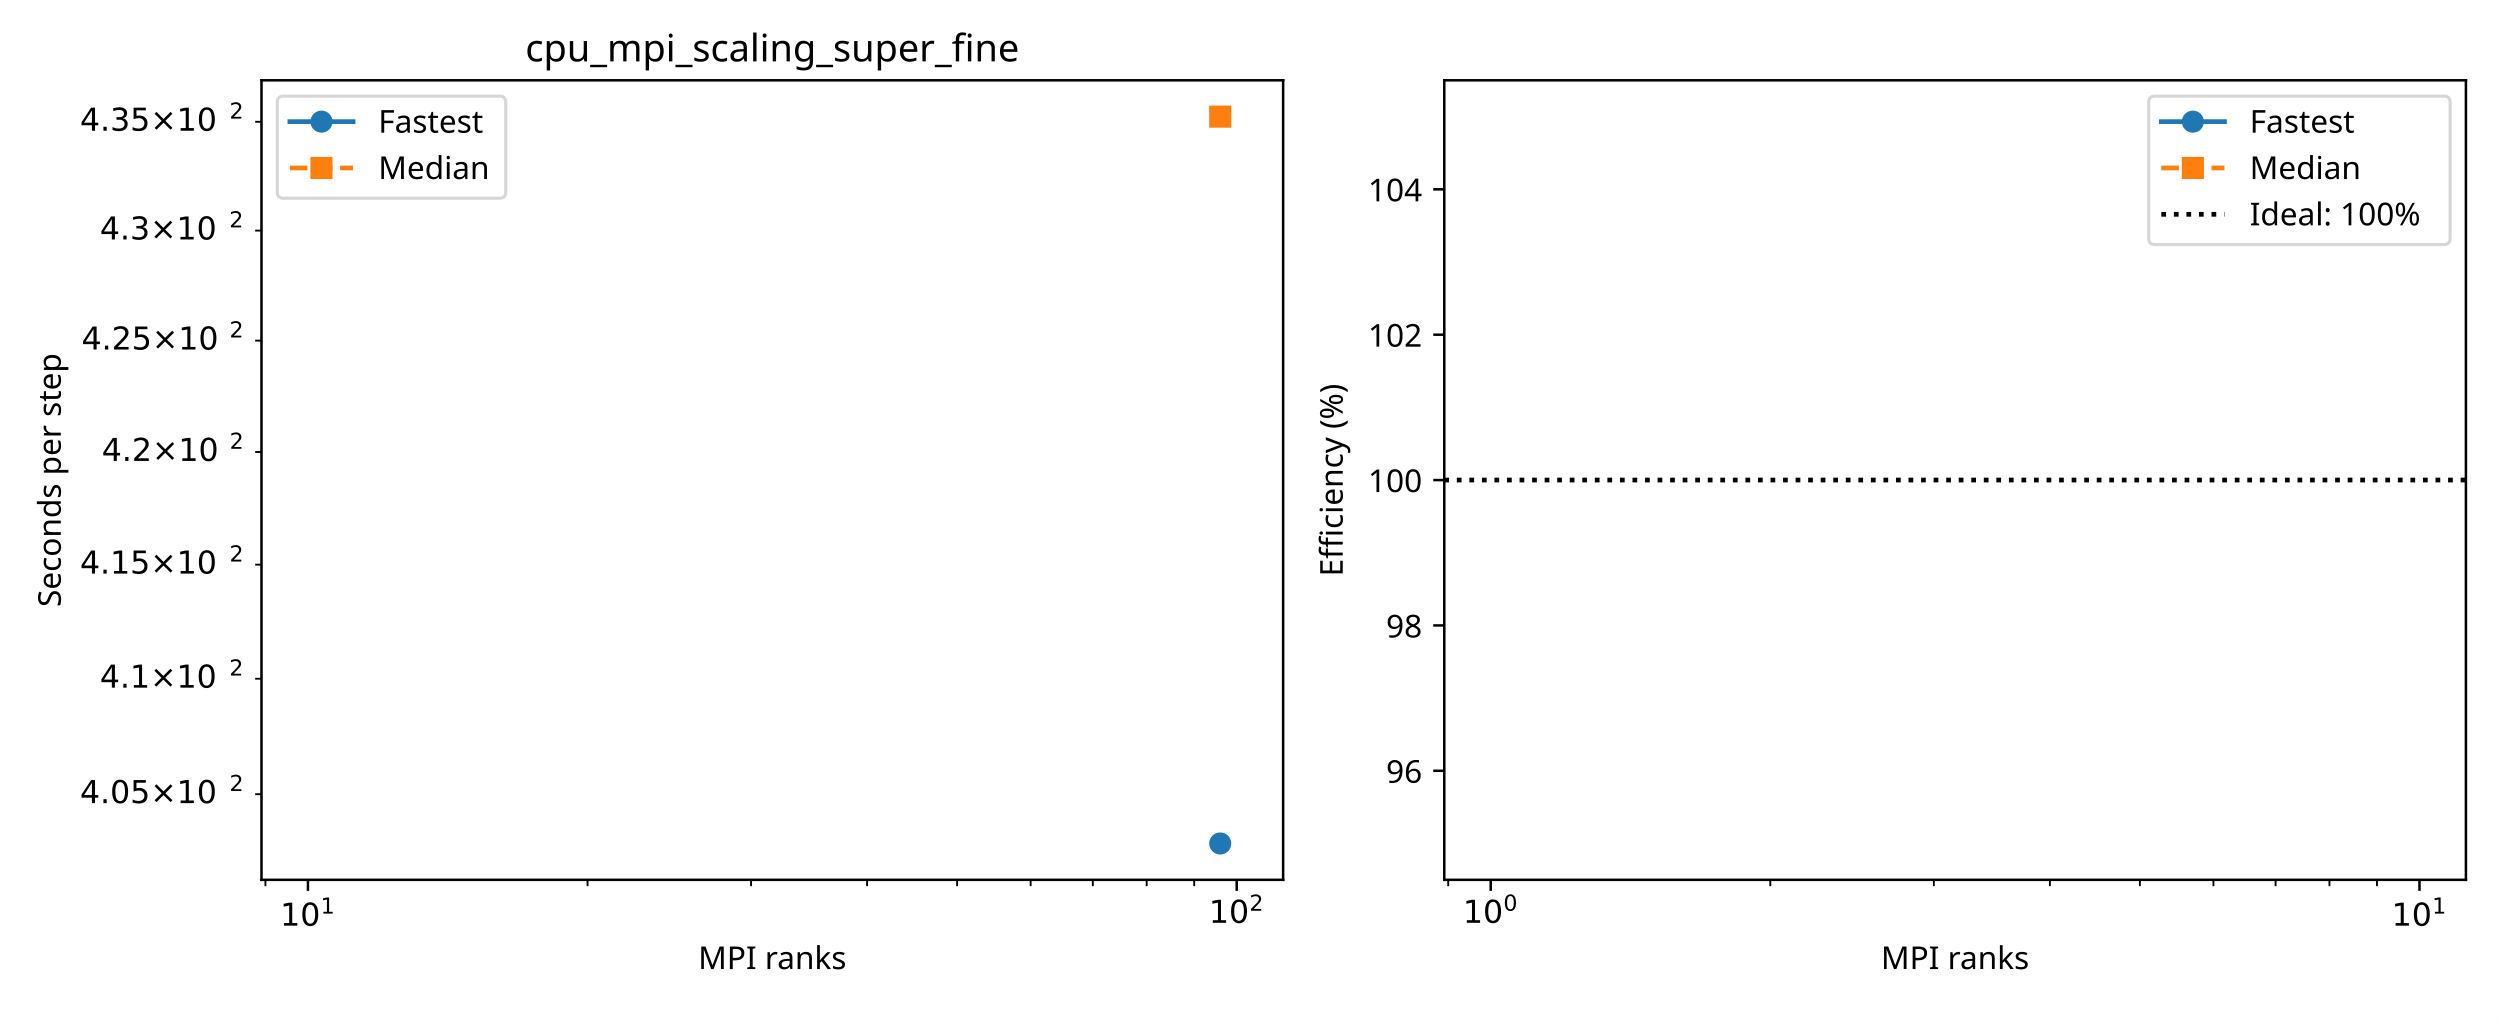
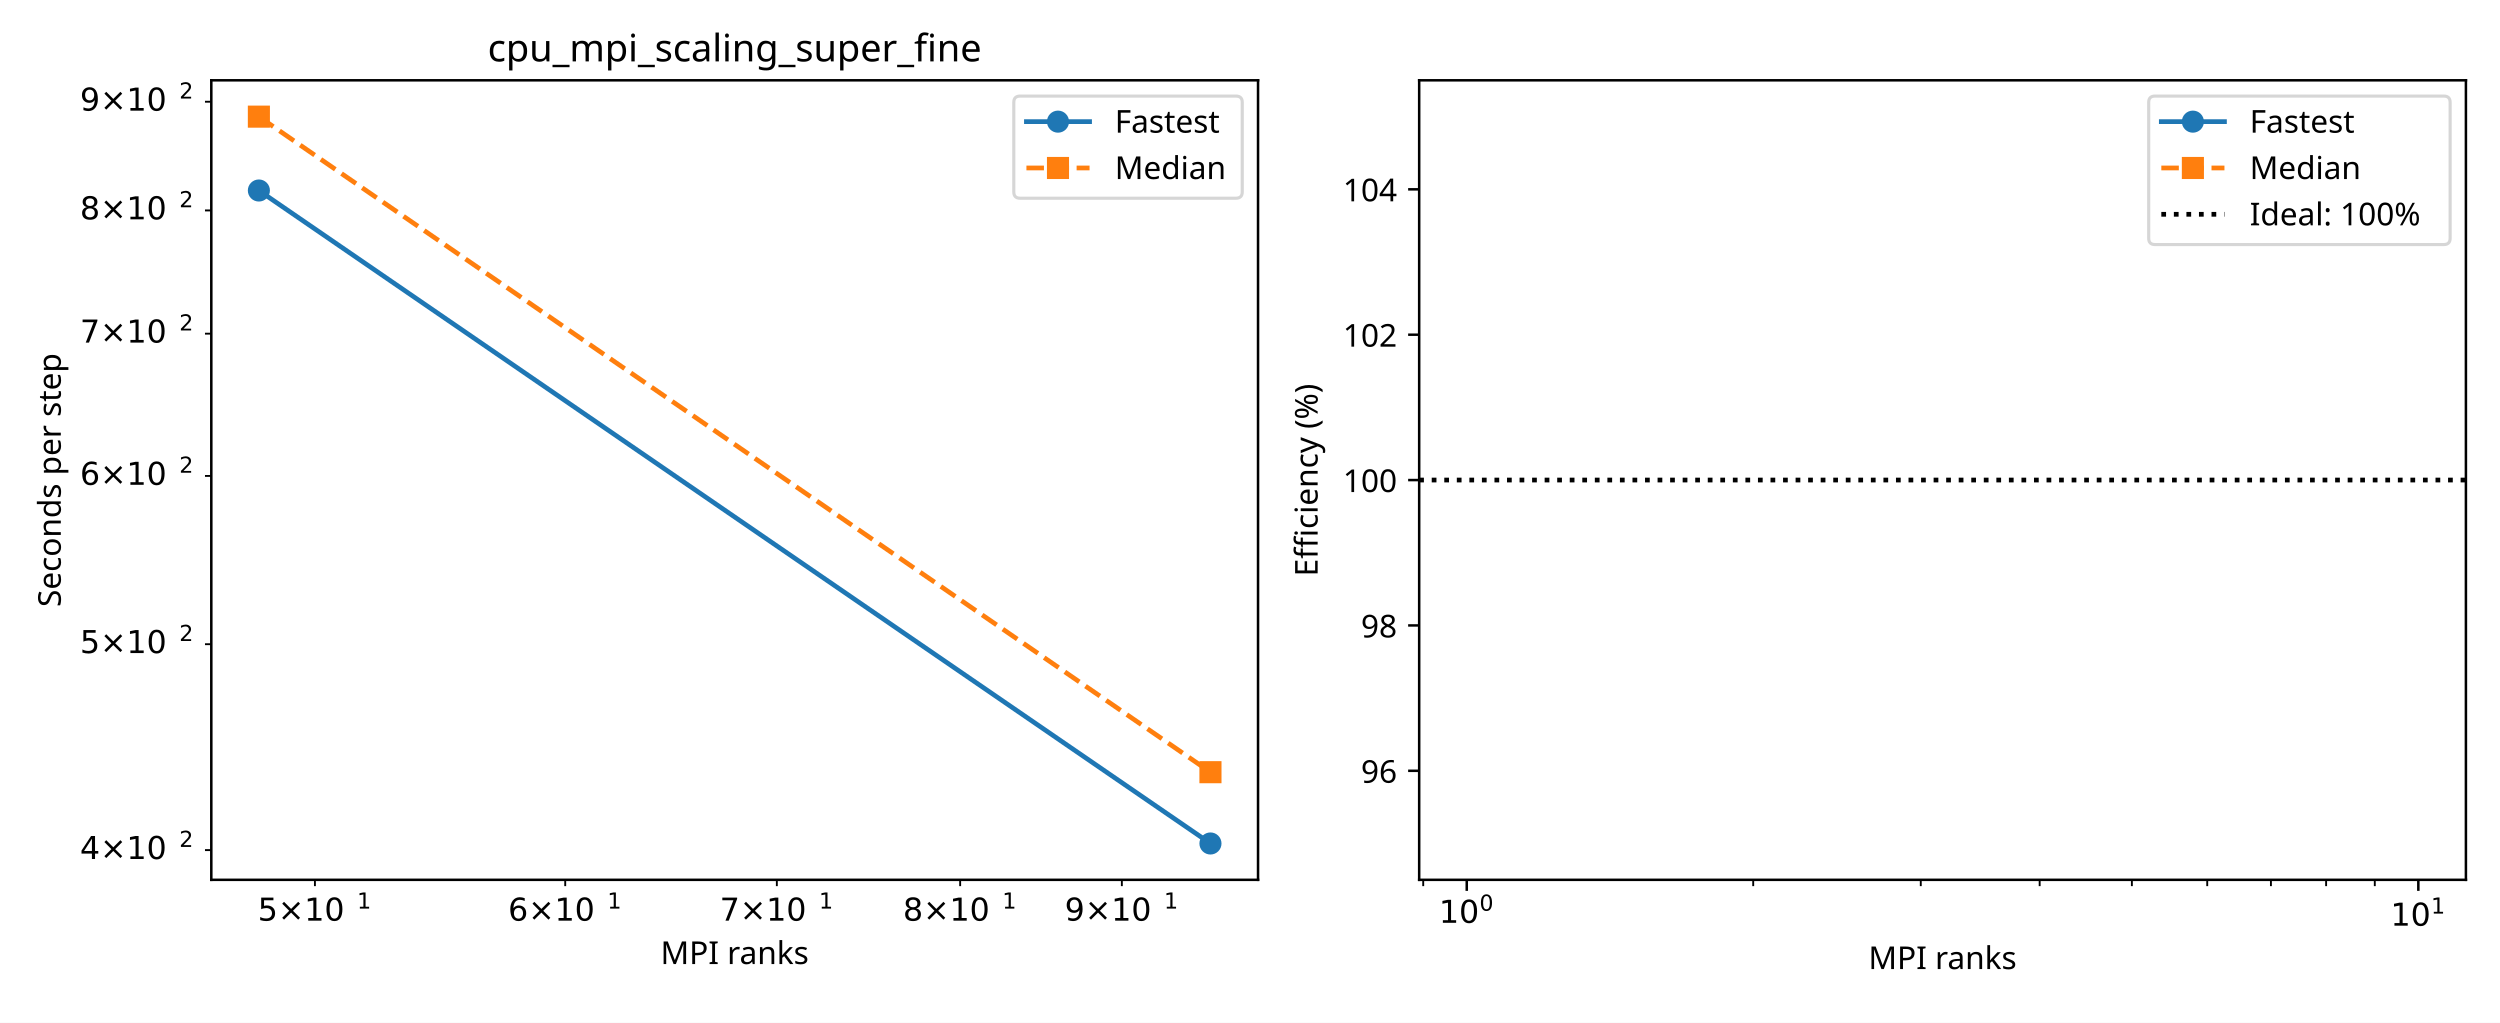
<svg xmlns="http://www.w3.org/2000/svg" xmlns:xlink="http://www.w3.org/1999/xlink" width="792pt" height="324pt" viewBox="0 0 792 324" version="1.1">
  <defs>
    <style type="text/css">*{stroke-linejoin: round; stroke-linecap: butt}</style>
  </defs>
  <g id="figure_1">
    <g id="patch_1">
      <path d="M 0 324 L 792 324 L 792 0 L 0 0 z " style="fill: #ffffff" />
    </g>
    <g id="axes_1">
      <g id="patch_2">
-         <path d="M 82.843 278.728 L 406.497 278.728 L 406.497 25.44 L 82.843 25.44 z " style="fill: #ffffff" />
+         <path d="M 66.94 278.728 L 398.545 278.728 L 398.545 25.44 L 66.94 25.44 z " style="fill: #ffffff" />
      </g>
      <g id="matplotlib.axis_1">
        <g id="xtick_1">
          <g id="line2d_1">
            <defs>
-               <path id="m915a4b6a7f" d="M 0 0 L 0 3.5 " style="stroke: #000000; stroke-width: 0.8" />
+               <path id="m72433dea88" d="M 0 0 L 0 2 " style="stroke: #000000; stroke-width: 0.6" />
            </defs>
            <g>
-               <use xlink:href="#m915a4b6a7f" x="97.555" y="278.728" style="stroke: #000000; stroke-width: 0.8" />
+               <use xlink:href="#m72433dea88" x="99.767" y="278.728" style="stroke: #000000; stroke-width: 0.6" />
            </g>
          </g>
          <g id="text_1">
-             <g transform="translate(88.75468 293.3264)">
-               <text>
-                 <tspan style="font: 10px 'DejaVu Sans'" x="0 6.362" y="-0.064">10</tspan>
-                 <tspan style="font: 7px 'DejaVu Sans'" x="12.82" y="-3.892">1</tspan>
+             <g transform="translate(81.66709 291.7264)">
+               <text>
+                 <tspan style="font: 10px 'DejaVu Sans'" x="0 8.311 18.638 25" y="-0.064">5×10</tspan>
+                 <tspan style="font: 7px 'DejaVu Sans'" x="31.458" y="-3.892">1</tspan>
              </text>
            </g>
          </g>
        </g>
        <g id="xtick_2">
          <g id="line2d_2">
            <g>
-               <use xlink:href="#m915a4b6a7f" x="391.785" y="278.728" style="stroke: #000000; stroke-width: 0.8" />
+               <use xlink:href="#m72433dea88" x="179.061" y="278.728" style="stroke: #000000; stroke-width: 0.6" />
            </g>
          </g>
          <g id="text_2">
-             <g transform="translate(382.9851 293.3264)">
-               <text>
-                 <tspan style="font: 10px 'DejaVu Sans'" x="0 6.362" y="-0.977">10</tspan>
-                 <tspan style="font: 7px 'DejaVu Sans'" x="12.82" y="-4.805">2</tspan>
+             <g transform="translate(160.9612 291.7264)">
+               <text>
+                 <tspan style="font: 10px 'DejaVu Sans'" x="0 8.311 18.638 25" y="-0.064">6×10</tspan>
+                 <tspan style="font: 7px 'DejaVu Sans'" x="31.458" y="-3.892">1</tspan>
              </text>
            </g>
          </g>
        </g>
        <g id="xtick_3">
          <g id="line2d_3">
-             <defs>
-               <path id="m72433dea88" d="M 0 0 L 0 2 " style="stroke: #000000; stroke-width: 0.6" />
-             </defs>
-             <g>
-               <use xlink:href="#m72433dea88" x="84.091" y="278.728" style="stroke: #000000; stroke-width: 0.6" />
+             <g>
+               <use xlink:href="#m72433dea88" x="246.103" y="278.728" style="stroke: #000000; stroke-width: 0.6" />
+             </g>
+           </g>
+           <g id="text_3">
+             <g transform="translate(228.0034 291.7264)">
+               <text>
+                 <tspan style="font: 10px 'DejaVu Sans'" x="0 8.311 18.638 25" y="-0.064">7×10</tspan>
+                 <tspan style="font: 7px 'DejaVu Sans'" x="31.458" y="-3.892">1</tspan>
+               </text>
            </g>
          </g>
        </g>
        <g id="xtick_4">
          <g id="line2d_4">
            <g>
-               <use xlink:href="#m72433dea88" x="186.127" y="278.728" style="stroke: #000000; stroke-width: 0.6" />
+               <use xlink:href="#m72433dea88" x="304.178" y="278.728" style="stroke: #000000; stroke-width: 0.6" />
+             </g>
+           </g>
+           <g id="text_4">
+             <g transform="translate(286.078 291.7264)">
+               <text>
+                 <tspan style="font: 10px 'DejaVu Sans'" x="0 8.311 18.638 25" y="-0.064">8×10</tspan>
+                 <tspan style="font: 7px 'DejaVu Sans'" x="31.458" y="-3.892">1</tspan>
+               </text>
            </g>
          </g>
        </g>
        <g id="xtick_5">
          <g id="line2d_5">
            <g>
-               <use xlink:href="#m72433dea88" x="237.938" y="278.728" style="stroke: #000000; stroke-width: 0.6" />
-             </g>
-           </g>
-         </g>
-         <g id="xtick_6">
-           <g id="line2d_6">
-             <g>
-               <use xlink:href="#m72433dea88" x="274.699" y="278.728" style="stroke: #000000; stroke-width: 0.6" />
-             </g>
-           </g>
-         </g>
-         <g id="xtick_7">
-           <g id="line2d_7">
-             <g>
-               <use xlink:href="#m72433dea88" x="303.213" y="278.728" style="stroke: #000000; stroke-width: 0.6" />
-             </g>
-           </g>
-         </g>
-         <g id="xtick_8">
-           <g id="line2d_8">
-             <g>
-               <use xlink:href="#m72433dea88" x="326.51" y="278.728" style="stroke: #000000; stroke-width: 0.6" />
-             </g>
-           </g>
-         </g>
-         <g id="xtick_9">
-           <g id="line2d_9">
-             <g>
-               <use xlink:href="#m72433dea88" x="346.208" y="278.728" style="stroke: #000000; stroke-width: 0.6" />
-             </g>
-           </g>
-         </g>
-         <g id="xtick_10">
-           <g id="line2d_10">
-             <g>
-               <use xlink:href="#m72433dea88" x="363.271" y="278.728" style="stroke: #000000; stroke-width: 0.6" />
-             </g>
-           </g>
-         </g>
-         <g id="xtick_11">
-           <g id="line2d_11">
-             <g>
-               <use xlink:href="#m72433dea88" x="378.322" y="278.728" style="stroke: #000000; stroke-width: 0.6" />
-             </g>
-           </g>
-         </g>
-         <g id="text_3">
-           <text style="font: 10px 'sans-serif'; text-anchor: middle" x="244.67" y="307.005" transform="rotate(-0, 244.6699, 307.0046)">MPI ranks</text>
+               <use xlink:href="#m72433dea88" x="355.403" y="278.728" style="stroke: #000000; stroke-width: 0.6" />
+             </g>
+           </g>
+           <g id="text_5">
+             <g transform="translate(337.3034 291.7264)">
+               <text>
+                 <tspan style="font: 10px 'DejaVu Sans'" x="0 8.311 18.638 25" y="-0.064">9×10</tspan>
+                 <tspan style="font: 7px 'DejaVu Sans'" x="31.458" y="-3.892">1</tspan>
+               </text>
+             </g>
+           </g>
+         </g>
+         <g id="text_6">
+           <text style="font: 10px 'sans-serif'; text-anchor: middle" x="232.743" y="305.405" transform="rotate(-0, 232.7426, 305.4046)">MPI ranks</text>
        </g>
      </g>
      <g id="matplotlib.axis_2">
        <g id="ytick_1">
-           <g id="line2d_12">
+           <g id="line2d_6">
            <defs>
              <path id="m3884b080c1" d="M 0 0 L -2 0 " style="stroke: #000000; stroke-width: 0.6" />
            </defs>
            <g>
-               <use xlink:href="#m3884b080c1" x="82.843" y="251.601" style="stroke: #000000; stroke-width: 0.6" />
-             </g>
-           </g>
-           <g id="text_4">
-             <g transform="translate(25.34316 255.4002)">
-               <text>
-                 <tspan style="font: 10px 'DejaVu Sans'" x="0 6.362 9.541 15.903 24.214 34.541 40.903" y="-0.977">4.05×10</tspan>
-                 <tspan style="font: 7px 'DejaVu Sans'" x="47.361" y="-4.805">2</tspan>
+               <use xlink:href="#m3884b080c1" x="66.94" y="269.315" style="stroke: #000000; stroke-width: 0.6" />
+             </g>
+           </g>
+           <g id="text_7">
+             <g transform="translate(25.3401 273.1147)">
+               <text>
+                 <tspan style="font: 10px 'DejaVu Sans'" x="0 8.311 18.638 25" y="-0.977">4×10</tspan>
+                 <tspan style="font: 7px 'DejaVu Sans'" x="31.458" y="-4.805">2</tspan>
              </text>
            </g>
          </g>
        </g>
        <g id="ytick_2">
-           <g id="line2d_13">
-             <g>
-               <use xlink:href="#m3884b080c1" x="82.843" y="215.025" style="stroke: #000000; stroke-width: 0.6" />
-             </g>
-           </g>
-           <g id="text_5">
-             <g transform="translate(31.64316 218.8238)">
-               <text>
-                 <tspan style="font: 10px 'DejaVu Sans'" x="0 6.362 9.541 17.852 28.179 34.541" y="-0.977">4.1×10</tspan>
-                 <tspan style="font: 7px 'DejaVu Sans'" x="40.999" y="-4.805">2</tspan>
+           <g id="line2d_7">
+             <g>
+               <use xlink:href="#m3884b080c1" x="66.94" y="204.076" style="stroke: #000000; stroke-width: 0.6" />
+             </g>
+           </g>
+           <g id="text_8">
+             <g transform="translate(25.3401 207.8753)">
+               <text>
+                 <tspan style="font: 10px 'DejaVu Sans'" x="0 8.311 18.638 25" y="-0.977">5×10</tspan>
+                 <tspan style="font: 7px 'DejaVu Sans'" x="31.458" y="-4.805">2</tspan>
              </text>
            </g>
          </g>
        </g>
        <g id="ytick_3">
-           <g id="line2d_14">
-             <g>
-               <use xlink:href="#m3884b080c1" x="82.843" y="178.892" style="stroke: #000000; stroke-width: 0.6" />
-             </g>
-           </g>
-           <g id="text_6">
-             <g transform="translate(25.34316 182.6908)">
-               <text>
-                 <tspan style="font: 10px 'DejaVu Sans'" x="0 6.362 9.541 15.903 24.214 34.541 40.903" y="-0.977">4.15×10</tspan>
-                 <tspan style="font: 7px 'DejaVu Sans'" x="47.361" y="-4.805">2</tspan>
+           <g id="line2d_8">
+             <g>
+               <use xlink:href="#m3884b080c1" x="66.94" y="150.772" style="stroke: #000000; stroke-width: 0.6" />
+             </g>
+           </g>
+           <g id="text_9">
+             <g transform="translate(25.3401 154.5708)">
+               <text>
+                 <tspan style="font: 10px 'DejaVu Sans'" x="0 8.311 18.638 25" y="-0.977">6×10</tspan>
+                 <tspan style="font: 7px 'DejaVu Sans'" x="31.458" y="-4.805">2</tspan>
              </text>
            </g>
          </g>
        </g>
        <g id="ytick_4">
-           <g id="line2d_15">
-             <g>
-               <use xlink:href="#m3884b080c1" x="82.843" y="143.191" style="stroke: #000000; stroke-width: 0.6" />
-             </g>
-           </g>
-           <g id="text_7">
-             <g transform="translate(32.24316 146.9905)">
-               <text>
-                 <tspan style="font: 10px 'DejaVu Sans'" x="0 6.362 9.041 17.352 27.679 34.041" y="-0.977">4.2×10</tspan>
-                 <tspan style="font: 7px 'DejaVu Sans'" x="40.499" y="-4.805">2</tspan>
+           <g id="line2d_9">
+             <g>
+               <use xlink:href="#m3884b080c1" x="66.94" y="105.703" style="stroke: #000000; stroke-width: 0.6" />
+             </g>
+           </g>
+           <g id="text_10">
+             <g transform="translate(25.3401 109.5026)">
+               <text>
+                 <tspan style="font: 10px 'DejaVu Sans'" x="0 8.311 18.638 25" y="-0.977">7×10</tspan>
+                 <tspan style="font: 7px 'DejaVu Sans'" x="31.458" y="-4.805">2</tspan>
              </text>
            </g>
          </g>
        </g>
        <g id="ytick_5">
-           <g id="line2d_16">
-             <g>
-               <use xlink:href="#m3884b080c1" x="82.843" y="107.913" style="stroke: #000000; stroke-width: 0.6" />
-             </g>
-           </g>
-           <g id="text_8">
-             <g transform="translate(25.84316 111.7127)">
-               <text>
-                 <tspan style="font: 10px 'DejaVu Sans'" x="0 6.362 9.041 15.403 23.714 34.041 40.403" y="-0.977">4.25×10</tspan>
-                 <tspan style="font: 7px 'DejaVu Sans'" x="46.861" y="-4.805">2</tspan>
+           <g id="line2d_10">
+             <g>
+               <use xlink:href="#m3884b080c1" x="66.94" y="66.663" style="stroke: #000000; stroke-width: 0.6" />
+             </g>
+           </g>
+           <g id="text_11">
+             <g transform="translate(25.3401 70.46268)">
+               <text>
+                 <tspan style="font: 10px 'DejaVu Sans'" x="0 8.311 18.638 25" y="-0.977">8×10</tspan>
+                 <tspan style="font: 7px 'DejaVu Sans'" x="31.458" y="-4.805">2</tspan>
              </text>
            </g>
          </g>
        </g>
        <g id="ytick_6">
-           <g id="line2d_17">
-             <g>
-               <use xlink:href="#m3884b080c1" x="82.843" y="73.048" style="stroke: #000000; stroke-width: 0.6" />
-             </g>
-           </g>
-           <g id="text_9">
-             <g transform="translate(31.64316 76.8475)">
-               <text>
-                 <tspan style="font: 10px 'DejaVu Sans'" x="0 6.362 9.541 17.852 28.179 34.541" y="-0.977">4.3×10</tspan>
-                 <tspan style="font: 7px 'DejaVu Sans'" x="40.999" y="-4.805">2</tspan>
-               </text>
-             </g>
-           </g>
-         </g>
-         <g id="ytick_7">
-           <g id="line2d_18">
-             <g>
-               <use xlink:href="#m3884b080c1" x="82.843" y="38.586" style="stroke: #000000; stroke-width: 0.6" />
-             </g>
-           </g>
-           <g id="text_10">
-             <g transform="translate(25.34316 42.38539)">
-               <text>
-                 <tspan style="font: 10px 'DejaVu Sans'" x="0 6.362 9.541 15.903 24.214 34.541 40.903" y="-0.977">4.35×10</tspan>
-                 <tspan style="font: 7px 'DejaVu Sans'" x="47.361" y="-4.805">2</tspan>
-               </text>
-             </g>
-           </g>
-         </g>
-         <g id="text_11">
-           <text style="font: 10px 'sans-serif'; text-anchor: middle" x="19.263" y="152.084" transform="rotate(-90, 19.26347, 152.084)">Seconds per step</text>
-         </g>
-       </g>
-       <g id="line2d_19">
-         <path d="M 386.569 267.215 " clip-path="url(#p9ce94ab6ef)" style="fill: none; stroke: #1f77b4; stroke-width: 1.5; stroke-linecap: square" />
+           <g id="line2d_11">
+             <g>
+               <use xlink:href="#m3884b080c1" x="66.94" y="32.228" style="stroke: #000000; stroke-width: 0.6" />
+             </g>
+           </g>
+           <g id="text_12">
+             <g transform="translate(25.3401 36.02705)">
+               <text>
+                 <tspan style="font: 10px 'DejaVu Sans'" x="0 8.311 18.638 25" y="-0.977">9×10</tspan>
+                 <tspan style="font: 7px 'DejaVu Sans'" x="31.458" y="-4.805">2</tspan>
+               </text>
+             </g>
+           </g>
+         </g>
+         <g id="text_13">
+           <text style="font: 10px 'sans-serif'; text-anchor: middle" x="19.26" y="152.084" transform="rotate(-90, 19.26041, 152.084)">Seconds per step</text>
+         </g>
+       </g>
+       <g id="line2d_12">
+         <path d="M 82.013 60.353 L 383.472 267.215 " clip-path="url(#p0282830abc)" style="fill: none; stroke: #1f77b4; stroke-width: 1.5; stroke-linecap: square" />
        <defs>
          <path id="mfb15104b4f" d="M 0 3 C 0.796 3 1.559 2.684 2.121 2.121 C 2.684 1.559 3 0.796 3 0 C 3 -0.796 2.684 -1.559 2.121 -2.121 C 1.559 -2.684 0.796 -3 0 -3 C -0.796 -3 -1.559 -2.684 -2.121 -2.121 C -2.684 -1.559 -3 -0.796 -3 0 C -3 0.796 -2.684 1.559 -2.121 2.121 C -1.559 2.684 -0.796 3 0 3 z " style="stroke: #1f77b4" />
        </defs>
-         <g clip-path="url(#p9ce94ab6ef)">
-           <use xlink:href="#mfb15104b4f" x="386.569" y="267.215" style="fill: #1f77b4; stroke: #1f77b4" />
-         </g>
-       </g>
-       <g id="line2d_20">
-         <path d="M 386.569 36.953 " clip-path="url(#p9ce94ab6ef)" style="fill: none; stroke-dasharray: 5.55,2.4; stroke-dashoffset: 0; stroke: #ff7f0e; stroke-width: 1.5" />
+         <g clip-path="url(#p0282830abc)">
+           <use xlink:href="#mfb15104b4f" x="82.013" y="60.353" style="fill: #1f77b4; stroke: #1f77b4" />
+           <use xlink:href="#mfb15104b4f" x="383.472" y="267.215" style="fill: #1f77b4; stroke: #1f77b4" />
+         </g>
+       </g>
+       <g id="line2d_13">
+         <path d="M 82.013 36.953 L 383.472 244.631 " clip-path="url(#p0282830abc)" style="fill: none; stroke-dasharray: 5.55,2.4; stroke-dashoffset: 0; stroke: #ff7f0e; stroke-width: 1.5" />
        <defs>
          <path id="m5a906554f0" d="M -3 3 L 3 3 L 3 -3 L -3 -3 z " style="stroke: #ff7f0e; stroke-linejoin: miter" />
        </defs>
-         <g clip-path="url(#p9ce94ab6ef)">
-           <use xlink:href="#m5a906554f0" x="386.569" y="36.953" style="fill: #ff7f0e; stroke: #ff7f0e; stroke-linejoin: miter" />
+         <g clip-path="url(#p0282830abc)">
+           <use xlink:href="#m5a906554f0" x="82.013" y="36.953" style="fill: #ff7f0e; stroke: #ff7f0e; stroke-linejoin: miter" />
+           <use xlink:href="#m5a906554f0" x="383.472" y="244.631" style="fill: #ff7f0e; stroke: #ff7f0e; stroke-linejoin: miter" />
        </g>
      </g>
      <g id="patch_3">
-         <path d="M 82.843 278.728 L 82.843 25.44 " style="fill: none; stroke: #000000; stroke-width: 0.8; stroke-linejoin: miter; stroke-linecap: square" />
+         <path d="M 66.94 278.728 L 66.94 25.44 " style="fill: none; stroke: #000000; stroke-width: 0.8; stroke-linejoin: miter; stroke-linecap: square" />
      </g>
      <g id="patch_4">
-         <path d="M 406.497 278.728 L 406.497 25.44 " style="fill: none; stroke: #000000; stroke-width: 0.8; stroke-linejoin: miter; stroke-linecap: square" />
+         <path d="M 398.545 278.728 L 398.545 25.44 " style="fill: none; stroke: #000000; stroke-width: 0.8; stroke-linejoin: miter; stroke-linecap: square" />
      </g>
      <g id="patch_5">
-         <path d="M 82.843 278.728 L 406.497 278.728 " style="fill: none; stroke: #000000; stroke-width: 0.8; stroke-linejoin: miter; stroke-linecap: square" />
+         <path d="M 66.94 278.728 L 398.545 278.728 " style="fill: none; stroke: #000000; stroke-width: 0.8; stroke-linejoin: miter; stroke-linecap: square" />
      </g>
      <g id="patch_6">
-         <path d="M 82.843 25.44 L 406.497 25.44 " style="fill: none; stroke: #000000; stroke-width: 0.8; stroke-linejoin: miter; stroke-linecap: square" />
-       </g>
-       <g id="text_12">
-         <text style="font: 12px 'sans-serif'; text-anchor: middle" x="244.67" y="19.44" transform="rotate(-0, 244.6699, 19.44)">cpu_mpi_scaling_super_fine</text>
+         <path d="M 66.94 25.44 L 398.545 25.44 " style="fill: none; stroke: #000000; stroke-width: 0.8; stroke-linejoin: miter; stroke-linecap: square" />
+       </g>
+       <g id="text_14">
+         <text style="font: 12px 'sans-serif'; text-anchor: middle" x="232.743" y="19.44" transform="rotate(-0, 232.7426, 19.44)">cpu_mpi_scaling_super_fine</text>
      </g>
      <g id="legend_1">
        <g id="patch_7">
-           <path d="M 89.843 62.796 L 158.217 62.796 Q 160.217 62.796 160.217 60.796 L 160.217 32.44 Q 160.217 30.44 158.217 30.44 L 89.843 30.44 Q 87.843 30.44 87.843 32.44 L 87.843 60.796 Q 87.843 62.796 89.843 62.796 z " style="fill: #ffffff; opacity: 0.8; stroke: #cccccc; stroke-linejoin: miter" />
-         </g>
-         <g id="line2d_21">
-           <path d="M 91.843 38.538 L 101.843 38.538 L 111.843 38.538 " style="fill: none; stroke: #1f77b4; stroke-width: 1.5; stroke-linecap: square" />
+           <path d="M 323.172 62.796 L 391.545 62.796 Q 393.545 62.796 393.545 60.796 L 393.545 32.44 Q 393.545 30.44 391.545 30.44 L 323.172 30.44 Q 321.172 30.44 321.172 32.44 L 321.172 60.796 Q 321.172 62.796 323.172 62.796 z " style="fill: #ffffff; opacity: 0.8; stroke: #cccccc; stroke-linejoin: miter" />
+         </g>
+         <g id="line2d_14">
+           <path d="M 325.172 38.538 L 335.172 38.538 L 345.172 38.538 " style="fill: none; stroke: #1f77b4; stroke-width: 1.5; stroke-linecap: square" />
          <g>
-             <use xlink:href="#mfb15104b4f" x="101.843" y="38.538" style="fill: #1f77b4; stroke: #1f77b4" />
-           </g>
-         </g>
-         <g id="text_13">
-           <text style="font: 10px 'sans-serif'; text-anchor: start" x="119.843" y="42.038" transform="rotate(-0, 119.8432, 42.03844)">Fastest</text>
-         </g>
-         <g id="line2d_22">
-           <path d="M 91.843 53.217 L 101.843 53.217 L 111.843 53.217 " style="fill: none; stroke-dasharray: 5.55,2.4; stroke-dashoffset: 0; stroke: #ff7f0e; stroke-width: 1.5" />
+             <use xlink:href="#mfb15104b4f" x="335.172" y="38.538" style="fill: #1f77b4; stroke: #1f77b4" />
+           </g>
+         </g>
+         <g id="text_15">
+           <text style="font: 10px 'sans-serif'; text-anchor: start" x="353.172" y="42.038" transform="rotate(-0, 353.1716, 42.03844)">Fastest</text>
+         </g>
+         <g id="line2d_15">
+           <path d="M 325.172 53.217 L 335.172 53.217 L 345.172 53.217 " style="fill: none; stroke-dasharray: 5.55,2.4; stroke-dashoffset: 0; stroke: #ff7f0e; stroke-width: 1.5" />
          <g>
-             <use xlink:href="#m5a906554f0" x="101.843" y="53.217" style="fill: #ff7f0e; stroke: #ff7f0e; stroke-linejoin: miter" />
-           </g>
-         </g>
-         <g id="text_14">
-           <text style="font: 10px 'sans-serif'; text-anchor: start" x="119.843" y="56.717" transform="rotate(-0, 119.8432, 56.71656)">Median</text>
+             <use xlink:href="#m5a906554f0" x="335.172" y="53.217" style="fill: #ff7f0e; stroke: #ff7f0e; stroke-linejoin: miter" />
+           </g>
+         </g>
+         <g id="text_16">
+           <text style="font: 10px 'sans-serif'; text-anchor: start" x="353.172" y="56.717" transform="rotate(-0, 353.1716, 56.71656)">Median</text>
        </g>
      </g>
    </g>
    <g id="axes_2">
      <g id="patch_8">
-         <path d="M 457.547 278.728 L 781.2 278.728 L 781.2 25.44 L 457.547 25.44 z " style="fill: #ffffff" />
+         <path d="M 449.595 278.728 L 781.2 278.728 L 781.2 25.44 L 449.595 25.44 z " style="fill: #ffffff" />
      </g>
      <g id="matplotlib.axis_3">
-         <g id="xtick_12">
-           <g id="line2d_23">
-             <g>
-               <use xlink:href="#m915a4b6a7f" x="472.258" y="278.728" style="stroke: #000000; stroke-width: 0.8" />
-             </g>
-           </g>
-           <g id="text_15">
-             <g transform="translate(463.4581 293.3264)">
+         <g id="xtick_6">
+           <g id="line2d_16">
+             <defs>
+               <path id="m915a4b6a7f" d="M 0 0 L 0 3.5 " style="stroke: #000000; stroke-width: 0.8" />
+             </defs>
+             <g>
+               <use xlink:href="#m915a4b6a7f" x="464.668" y="278.728" style="stroke: #000000; stroke-width: 0.8" />
+             </g>
+           </g>
+           <g id="text_17">
+             <g transform="translate(455.868 293.3264)">
              <text>
                <tspan style="font: 10px 'DejaVu Sans'" x="0 6.362" y="-0.977">10</tspan>
                <tspan style="font: 7px 'DejaVu Sans'" x="12.82" y="-4.805">0</tspan>
              </text>
            </g>
          </g>
        </g>
-         <g id="xtick_13">
-           <g id="line2d_24">
-             <g>
-               <use xlink:href="#m915a4b6a7f" x="766.488" y="278.728" style="stroke: #000000; stroke-width: 0.8" />
-             </g>
-           </g>
-           <g id="text_16">
-             <g transform="translate(757.6885 293.3264)">
+         <g id="xtick_7">
+           <g id="line2d_17">
+             <g>
+               <use xlink:href="#m915a4b6a7f" x="766.127" y="278.728" style="stroke: #000000; stroke-width: 0.8" />
+             </g>
+           </g>
+           <g id="text_18">
+             <g transform="translate(757.327 293.3264)">
              <text>
                <tspan style="font: 10px 'DejaVu Sans'" x="0 6.362" y="-0.064">10</tspan>
                <tspan style="font: 7px 'DejaVu Sans'" x="12.82" y="-3.892">1</tspan>
              </text>
            </g>
          </g>
        </g>
+         <g id="xtick_8">
+           <g id="line2d_18">
+             <g>
+               <use xlink:href="#m72433dea88" x="450.874" y="278.728" style="stroke: #000000; stroke-width: 0.6" />
+             </g>
+           </g>
+         </g>
+         <g id="xtick_9">
+           <g id="line2d_19">
+             <g>
+               <use xlink:href="#m72433dea88" x="555.416" y="278.728" style="stroke: #000000; stroke-width: 0.6" />
+             </g>
+           </g>
+         </g>
+         <g id="xtick_10">
+           <g id="line2d_20">
+             <g>
+               <use xlink:href="#m72433dea88" x="608.501" y="278.728" style="stroke: #000000; stroke-width: 0.6" />
+             </g>
+           </g>
+         </g>
+         <g id="xtick_11">
+           <g id="line2d_21">
+             <g>
+               <use xlink:href="#m72433dea88" x="646.164" y="278.728" style="stroke: #000000; stroke-width: 0.6" />
+             </g>
+           </g>
+         </g>
+         <g id="xtick_12">
+           <g id="line2d_22">
+             <g>
+               <use xlink:href="#m72433dea88" x="675.379" y="278.728" style="stroke: #000000; stroke-width: 0.6" />
+             </g>
+           </g>
+         </g>
+         <g id="xtick_13">
+           <g id="line2d_23">
+             <g>
+               <use xlink:href="#m72433dea88" x="699.249" y="278.728" style="stroke: #000000; stroke-width: 0.6" />
+             </g>
+           </g>
+         </g>
        <g id="xtick_14">
+           <g id="line2d_24">
+             <g>
+               <use xlink:href="#m72433dea88" x="719.43" y="278.728" style="stroke: #000000; stroke-width: 0.6" />
+             </g>
+           </g>
+         </g>
+         <g id="xtick_15">
          <g id="line2d_25">
            <g>
-               <use xlink:href="#m72433dea88" x="458.795" y="278.728" style="stroke: #000000; stroke-width: 0.6" />
-             </g>
-           </g>
-         </g>
-         <g id="xtick_15">
+               <use xlink:href="#m72433dea88" x="736.913" y="278.728" style="stroke: #000000; stroke-width: 0.6" />
+             </g>
+           </g>
+         </g>
+         <g id="xtick_16">
          <g id="line2d_26">
            <g>
-               <use xlink:href="#m72433dea88" x="560.83" y="278.728" style="stroke: #000000; stroke-width: 0.6" />
-             </g>
-           </g>
-         </g>
-         <g id="xtick_16">
+               <use xlink:href="#m72433dea88" x="752.333" y="278.728" style="stroke: #000000; stroke-width: 0.6" />
+             </g>
+           </g>
+         </g>
+         <g id="text_19">
+           <text style="font: 10px 'sans-serif'; text-anchor: middle" x="615.398" y="307.005" transform="rotate(-0, 615.3975, 307.0046)">MPI ranks</text>
+         </g>
+       </g>
+       <g id="matplotlib.axis_4">
+         <g id="ytick_7">
          <g id="line2d_27">
-             <g>
-               <use xlink:href="#m72433dea88" x="612.642" y="278.728" style="stroke: #000000; stroke-width: 0.6" />
-             </g>
-           </g>
-         </g>
-         <g id="xtick_17">
-           <g id="line2d_28">
-             <g>
-               <use xlink:href="#m72433dea88" x="649.402" y="278.728" style="stroke: #000000; stroke-width: 0.6" />
-             </g>
-           </g>
-         </g>
-         <g id="xtick_18">
-           <g id="line2d_29">
-             <g>
-               <use xlink:href="#m72433dea88" x="677.916" y="278.728" style="stroke: #000000; stroke-width: 0.6" />
-             </g>
-           </g>
-         </g>
-         <g id="xtick_19">
-           <g id="line2d_30">
-             <g>
-               <use xlink:href="#m72433dea88" x="701.214" y="278.728" style="stroke: #000000; stroke-width: 0.6" />
-             </g>
-           </g>
-         </g>
-         <g id="xtick_20">
-           <g id="line2d_31">
-             <g>
-               <use xlink:href="#m72433dea88" x="720.912" y="278.728" style="stroke: #000000; stroke-width: 0.6" />
-             </g>
-           </g>
-         </g>
-         <g id="xtick_21">
-           <g id="line2d_32">
-             <g>
-               <use xlink:href="#m72433dea88" x="737.975" y="278.728" style="stroke: #000000; stroke-width: 0.6" />
-             </g>
-           </g>
-         </g>
-         <g id="xtick_22">
-           <g id="line2d_33">
-             <g>
-               <use xlink:href="#m72433dea88" x="753.025" y="278.728" style="stroke: #000000; stroke-width: 0.6" />
-             </g>
-           </g>
-         </g>
-         <g id="text_17">
-           <text style="font: 10px 'sans-serif'; text-anchor: middle" x="619.373" y="307.005" transform="rotate(-0, 619.3733, 307.0046)">MPI ranks</text>
-         </g>
-       </g>
-       <g id="matplotlib.axis_4">
-         <g id="ytick_8">
-           <g id="line2d_34">
            <defs>
              <path id="mc665064905" d="M 0 0 L -3.5 0 " style="stroke: #000000; stroke-width: 0.8" />
            </defs>
            <g>
-               <use xlink:href="#mc665064905" x="457.547" y="244.189" style="stroke: #000000; stroke-width: 0.8" />
-             </g>
-           </g>
-           <g id="text_18">
-             <text style="font: 10px 'sans-serif'; text-anchor: end" x="450.547" y="247.988" transform="rotate(-0, 450.5466, 247.9879)">96</text>
+               <use xlink:href="#mc665064905" x="449.595" y="244.189" style="stroke: #000000; stroke-width: 0.8" />
+             </g>
+           </g>
+           <g id="text_20">
+             <text style="font: 10px 'sans-serif'; text-anchor: end" x="442.595" y="247.988" transform="rotate(-0, 442.5951, 247.9879)">96</text>
+           </g>
+         </g>
+         <g id="ytick_8">
+           <g id="line2d_28">
+             <g>
+               <use xlink:href="#mc665064905" x="449.595" y="198.136" style="stroke: #000000; stroke-width: 0.8" />
+             </g>
+           </g>
+           <g id="text_21">
+             <text style="font: 10px 'sans-serif'; text-anchor: end" x="442.595" y="201.936" transform="rotate(-0, 442.5951, 201.9356)">98</text>
          </g>
        </g>
        <g id="ytick_9">
-           <g id="line2d_35">
-             <g>
-               <use xlink:href="#mc665064905" x="457.547" y="198.136" style="stroke: #000000; stroke-width: 0.8" />
-             </g>
-           </g>
-           <g id="text_19">
-             <text style="font: 10px 'sans-serif'; text-anchor: end" x="450.547" y="201.936" transform="rotate(-0, 450.5466, 201.9356)">98</text>
+           <g id="line2d_29">
+             <g>
+               <use xlink:href="#mc665064905" x="449.595" y="152.084" style="stroke: #000000; stroke-width: 0.8" />
+             </g>
+           </g>
+           <g id="text_22">
+             <text style="font: 10px 'sans-serif'; text-anchor: end" x="442.595" y="155.883" transform="rotate(-0, 442.5951, 155.8832)">100</text>
          </g>
        </g>
        <g id="ytick_10">
-           <g id="line2d_36">
-             <g>
-               <use xlink:href="#mc665064905" x="457.547" y="152.084" style="stroke: #000000; stroke-width: 0.8" />
-             </g>
-           </g>
-           <g id="text_20">
-             <text style="font: 10px 'sans-serif'; text-anchor: end" x="450.547" y="155.883" transform="rotate(-0, 450.5466, 155.8832)">100</text>
+           <g id="line2d_30">
+             <g>
+               <use xlink:href="#mc665064905" x="449.595" y="106.032" style="stroke: #000000; stroke-width: 0.8" />
+             </g>
+           </g>
+           <g id="text_23">
+             <text style="font: 10px 'sans-serif'; text-anchor: end" x="442.595" y="109.831" transform="rotate(-0, 442.5951, 109.8309)">102</text>
          </g>
        </g>
        <g id="ytick_11">
-           <g id="line2d_37">
-             <g>
-               <use xlink:href="#mc665064905" x="457.547" y="106.032" style="stroke: #000000; stroke-width: 0.8" />
-             </g>
-           </g>
-           <g id="text_21">
-             <text style="font: 10px 'sans-serif'; text-anchor: end" x="450.547" y="109.831" transform="rotate(-0, 450.5466, 109.8309)">102</text>
-           </g>
-         </g>
-         <g id="ytick_12">
-           <g id="line2d_38">
-             <g>
-               <use xlink:href="#mc665064905" x="457.547" y="59.979" style="stroke: #000000; stroke-width: 0.8" />
-             </g>
-           </g>
-           <g id="text_22">
-             <text style="font: 10px 'sans-serif'; text-anchor: end" x="450.547" y="63.778" transform="rotate(-0, 450.5466, 63.77849)">104</text>
-           </g>
-         </g>
-         <g id="text_23">
-           <text style="font: 10px 'sans-serif'; text-anchor: middle" x="425.379" y="152.084" transform="rotate(-90, 425.3794, 152.084)">Efficiency (%)</text>
-         </g>
-       </g>
-       <g id="line2d_39" />
-       <g id="line2d_40" />
-       <g id="line2d_41">
-         <path d="M 457.547 152.084 L 781.2 152.084 " clip-path="url(#pda44aaa2f8)" style="fill: none; stroke-dasharray: 1.5,2.475; stroke-dashoffset: 0; stroke: #000000; stroke-width: 1.5" />
+           <g id="line2d_31">
+             <g>
+               <use xlink:href="#mc665064905" x="449.595" y="59.979" style="stroke: #000000; stroke-width: 0.8" />
+             </g>
+           </g>
+           <g id="text_24">
+             <text style="font: 10px 'sans-serif'; text-anchor: end" x="442.595" y="63.778" transform="rotate(-0, 442.5951, 63.77849)">104</text>
+           </g>
+         </g>
+         <g id="text_25">
+           <text style="font: 10px 'sans-serif'; text-anchor: middle" x="417.428" y="152.084" transform="rotate(-90, 417.4279, 152.084)">Efficiency (%)</text>
+         </g>
+       </g>
+       <g id="line2d_32" />
+       <g id="line2d_33" />
+       <g id="line2d_34">
+         <path d="M 449.595 152.084 L 781.2 152.084 " clip-path="url(#pfd67786ce6)" style="fill: none; stroke-dasharray: 1.5,2.475; stroke-dashoffset: 0; stroke: #000000; stroke-width: 1.5" />
      </g>
      <g id="patch_9">
-         <path d="M 457.547 278.728 L 457.547 25.44 " style="fill: none; stroke: #000000; stroke-width: 0.8; stroke-linejoin: miter; stroke-linecap: square" />
+         <path d="M 449.595 278.728 L 449.595 25.44 " style="fill: none; stroke: #000000; stroke-width: 0.8; stroke-linejoin: miter; stroke-linecap: square" />
      </g>
      <g id="patch_10">
        <path d="M 781.2 278.728 L 781.2 25.44 " style="fill: none; stroke: #000000; stroke-width: 0.8; stroke-linejoin: miter; stroke-linecap: square" />
      </g>
      <g id="patch_11">
-         <path d="M 457.547 278.728 L 781.2 278.728 " style="fill: none; stroke: #000000; stroke-width: 0.8; stroke-linejoin: miter; stroke-linecap: square" />
+         <path d="M 449.595 278.728 L 781.2 278.728 " style="fill: none; stroke: #000000; stroke-width: 0.8; stroke-linejoin: miter; stroke-linecap: square" />
      </g>
      <g id="patch_12">
-         <path d="M 457.547 25.44 L 781.2 25.44 " style="fill: none; stroke: #000000; stroke-width: 0.8; stroke-linejoin: miter; stroke-linecap: square" />
+         <path d="M 449.595 25.44 L 781.2 25.44 " style="fill: none; stroke: #000000; stroke-width: 0.8; stroke-linejoin: miter; stroke-linecap: square" />
      </g>
      <g id="legend_2">
        <g id="patch_13">
          <path d="M 682.706 77.474 L 774.2 77.474 Q 776.2 77.474 776.2 75.474 L 776.2 32.44 Q 776.2 30.44 774.2 30.44 L 682.706 30.44 Q 680.706 30.44 680.706 32.44 L 680.706 75.474 Q 680.706 77.474 682.706 77.474 z " style="fill: #ffffff; opacity: 0.8; stroke: #cccccc; stroke-linejoin: miter" />
        </g>
-         <g id="line2d_42">
+         <g id="line2d_35">
          <path d="M 684.706 38.538 L 694.706 38.538 L 704.706 38.538 " style="fill: none; stroke: #1f77b4; stroke-width: 1.5; stroke-linecap: square" />
          <g>
            <use xlink:href="#mfb15104b4f" x="694.706" y="38.538" style="fill: #1f77b4; stroke: #1f77b4" />
          </g>
        </g>
-         <g id="text_24">
+         <g id="text_26">
          <text style="font: 10px 'sans-serif'; text-anchor: start" x="712.706" y="42.038" transform="rotate(-0, 712.7062, 42.03844)">Fastest</text>
        </g>
-         <g id="line2d_43">
+         <g id="line2d_36">
          <path d="M 684.706 53.217 L 694.706 53.217 L 704.706 53.217 " style="fill: none; stroke-dasharray: 5.55,2.4; stroke-dashoffset: 0; stroke: #ff7f0e; stroke-width: 1.5" />
          <g>
            <use xlink:href="#m5a906554f0" x="694.706" y="53.217" style="fill: #ff7f0e; stroke: #ff7f0e; stroke-linejoin: miter" />
          </g>
        </g>
-         <g id="text_25">
+         <g id="text_27">
          <text style="font: 10px 'sans-serif'; text-anchor: start" x="712.706" y="56.717" transform="rotate(-0, 712.7062, 56.71656)">Median</text>
        </g>
-         <g id="line2d_44">
+         <g id="line2d_37">
          <path d="M 684.706 67.895 L 694.706 67.895 L 704.706 67.895 " style="fill: none; stroke-dasharray: 1.5,2.475; stroke-dashoffset: 0; stroke: #000000; stroke-width: 1.5" />
        </g>
-         <g id="text_26">
+         <g id="text_28">
          <text style="font: 10px 'sans-serif'; text-anchor: start" x="712.706" y="71.395" transform="rotate(-0, 712.7062, 71.39469)">Ideal: 100%</text>
        </g>
      </g>
    </g>
  </g>
  <defs>
-     <clipPath id="p9ce94ab6ef">
-       <rect x="82.843" y="25.44" width="323.653" height="253.288" />
+     <clipPath id="p0282830abc">
+       <rect x="66.94" y="25.44" width="331.605" height="253.288" />
    </clipPath>
-     <clipPath id="pda44aaa2f8">
-       <rect x="457.547" y="25.44" width="323.653" height="253.288" />
+     <clipPath id="pfd67786ce6">
+       <rect x="449.595" y="25.44" width="331.605" height="253.288" />
    </clipPath>
  </defs>
</svg>
